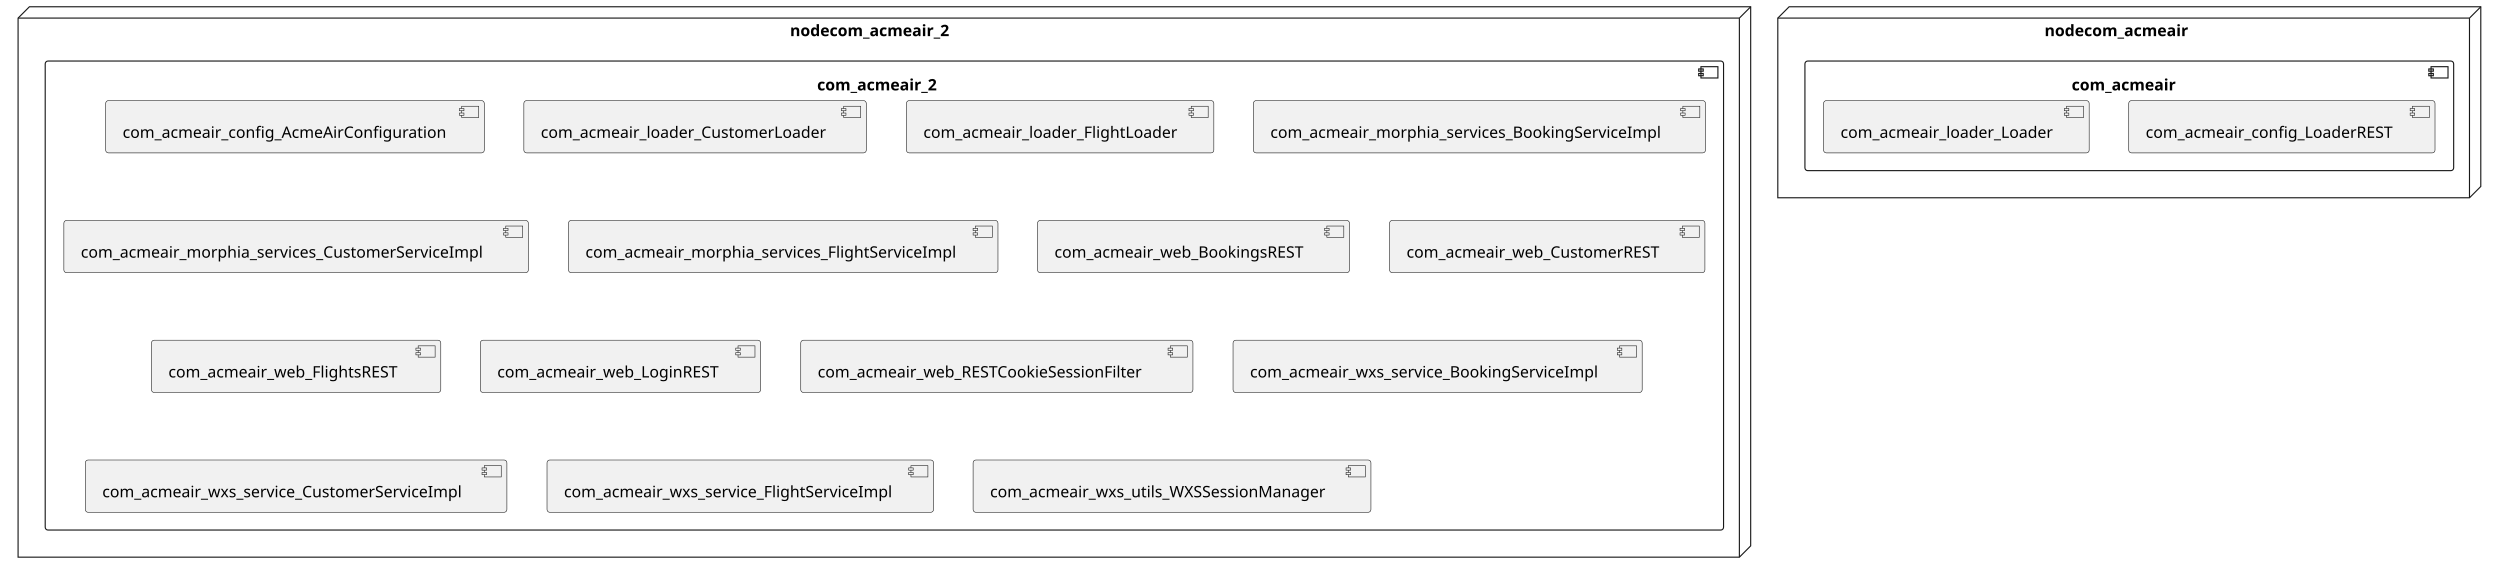
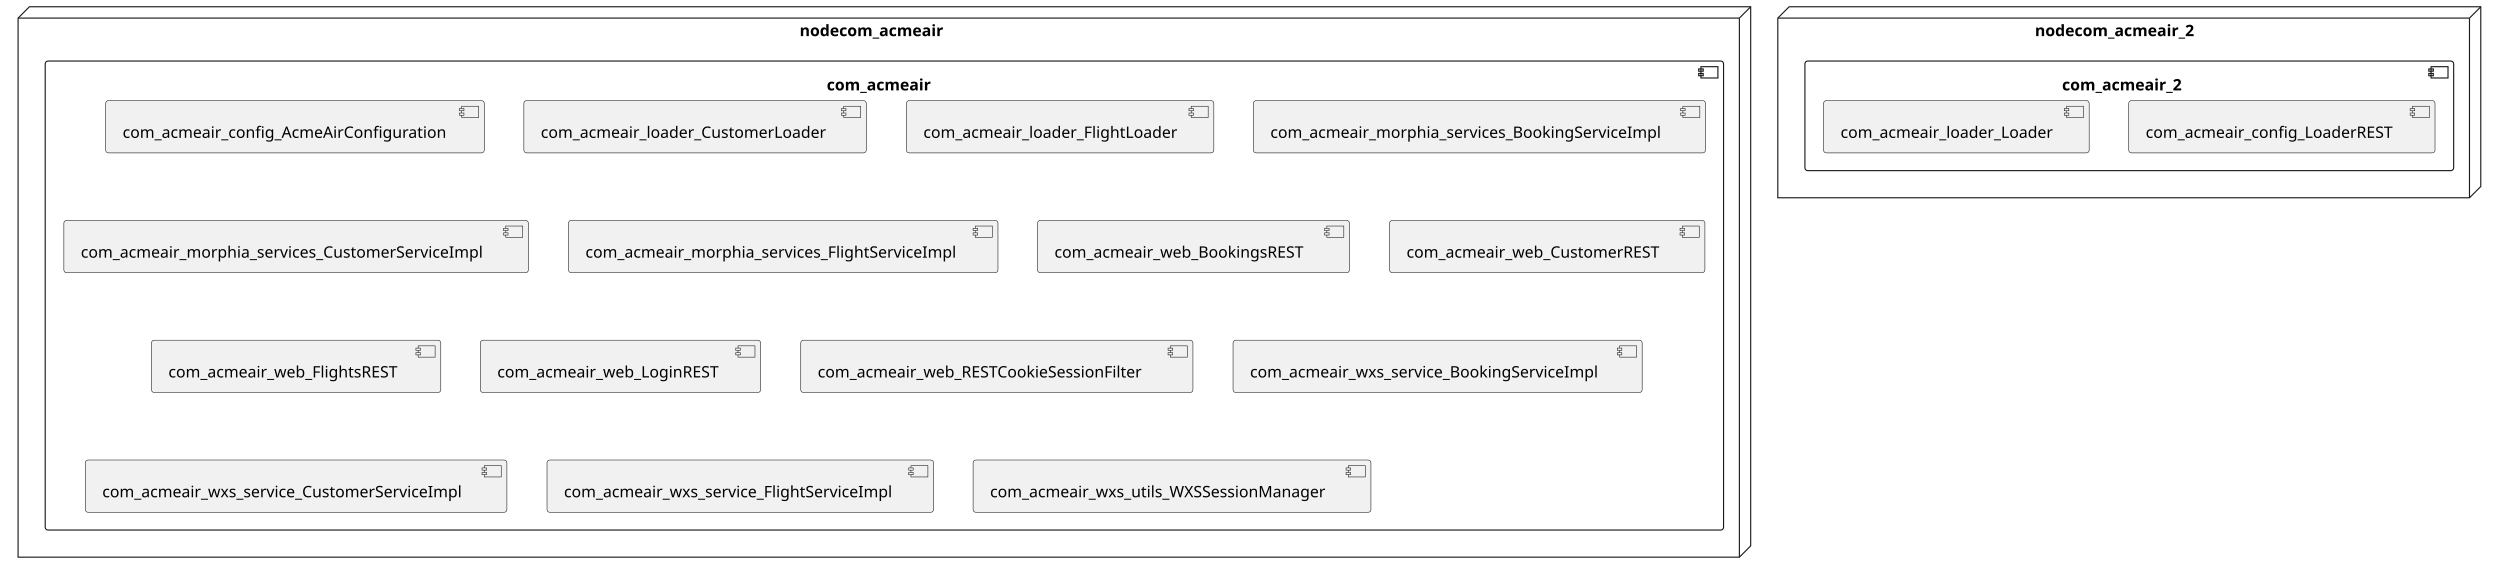
<svg xmlns="http://www.w3.org/2000/svg" xmlns:xlink="http://www.w3.org/1999/xlink" contentStyleType="text/css" height="510px" preserveAspectRatio="none" style="width:2212px;height:510px;background:#FFFFFF;" version="1.1" viewBox="0 0 2212 510" width="2212px" zoomAndPan="magnify">
  <defs />
  <g>
    <g id="cluster_nodecom_acmeair">
+       <polygon fill="none" points="16,16,26,6,1549,6,1549,483,1539,493,16,493,16,16" style="stroke:#181818;stroke-width:1.0;" />
+       <line style="stroke:#181818;stroke-width:1.0;" x1="1539" x2="1549" y1="16" y2="6" />
+       <line style="stroke:#181818;stroke-width:1.0;" x1="16" x2="1539" y1="16" y2="16" />
+       <line style="stroke:#181818;stroke-width:1.0;" x1="1539" x2="1539" y1="16" y2="493" />
+       <text fill="#000000" font-family="sans-serif" font-size="14" font-weight="bold" lengthAdjust="spacing" textLength="142" x="707.5" y="31.995">nodecom_acmeair</text>
+     </g>
+     <g id="cluster_com_acmeair">
+       <rect fill="none" height="415" rx="2.5" ry="2.5" style="stroke:#181818;stroke-width:1.0;" width="1485" x="40" y="54" />
+       <rect fill="none" height="10" style="stroke:#181818;stroke-width:1.0;" width="15" x="1505" y="59" />
+       <rect fill="none" height="2" style="stroke:#181818;stroke-width:1.0;" width="4" x="1503" y="61" />
+       <rect fill="none" height="2" style="stroke:#181818;stroke-width:1.0;" width="4" x="1503" y="65" />
+       <text fill="#000000" font-family="sans-serif" font-size="14" font-weight="bold" lengthAdjust="spacing" textLength="102" x="731.5" y="79.995">com_acmeair</text>
+     </g>
+     <g id="cluster_nodecom_acmeair_2">
      <polygon fill="none" points="1573,16,1583,6,2195,6,2195,165,2185,175,1573,175,1573,16" style="stroke:#181818;stroke-width:1.0;" />
      <line style="stroke:#181818;stroke-width:1.0;" x1="2185" x2="2195" y1="16" y2="6" />
      <line style="stroke:#181818;stroke-width:1.0;" x1="1573" x2="2185" y1="16" y2="16" />
      <line style="stroke:#181818;stroke-width:1.0;" x1="2185" x2="2185" y1="16" y2="175" />
-       <text fill="#000000" font-family="sans-serif" font-size="14" font-weight="bold" lengthAdjust="spacing" textLength="142" x="1809" y="31.995">nodecom_acmeair</text>
+       <text fill="#000000" font-family="sans-serif" font-size="14" font-weight="bold" lengthAdjust="spacing" textLength="159" x="1800.5" y="31.995">nodecom_acmeair_2</text>
    </g>
-     <g id="cluster_com_acmeair">
+     <g id="cluster_com_acmeair_2">
      <rect fill="none" height="97" rx="2.5" ry="2.5" style="stroke:#181818;stroke-width:1.0;" width="574" x="1597" y="54" />
      <rect fill="none" height="10" style="stroke:#181818;stroke-width:1.0;" width="15" x="2151" y="59" />
      <rect fill="none" height="2" style="stroke:#181818;stroke-width:1.0;" width="4" x="2149" y="61" />
      <rect fill="none" height="2" style="stroke:#181818;stroke-width:1.0;" width="4" x="2149" y="65" />
-       <text fill="#000000" font-family="sans-serif" font-size="14" font-weight="bold" lengthAdjust="spacing" textLength="102" x="1833" y="79.995">com_acmeair</text>
+       <text fill="#000000" font-family="sans-serif" font-size="14" font-weight="bold" lengthAdjust="spacing" textLength="119" x="1824.5" y="79.995">com_acmeair_2</text>
    </g>
-     <g id="cluster_nodecom_acmeair_2">
-       <polygon fill="none" points="16,16,26,6,1549,6,1549,483,1539,493,16,493,16,16" style="stroke:#181818;stroke-width:1.0;" />
-       <line style="stroke:#181818;stroke-width:1.0;" x1="1539" x2="1549" y1="16" y2="6" />
-       <line style="stroke:#181818;stroke-width:1.0;" x1="16" x2="1539" y1="16" y2="16" />
-       <line style="stroke:#181818;stroke-width:1.0;" x1="1539" x2="1539" y1="16" y2="493" />
-       <text fill="#000000" font-family="sans-serif" font-size="14" font-weight="bold" lengthAdjust="spacing" textLength="159" x="699" y="31.995">nodecom_acmeair_2</text>
+     <g id="elem_com_acmeair_config_AcmeAirConfiguration">
+       <a href="acmeair-acmeair.system#_MNTlUFUuEe-2e6pDNB1imA" target="_top" title="acmeair-acmeair.system#_MNTlUFUuEe-2e6pDNB1imA" xlink:actuate="onRequest" xlink:href="acmeair-acmeair.system#_MNTlUFUuEe-2e6pDNB1imA" xlink:show="new" xlink:title="acmeair-acmeair.system#_MNTlUFUuEe-2e6pDNB1imA" xlink:type="simple">
+         <rect fill="#F1F1F1" height="46.297" rx="2.5" ry="2.5" style="stroke:#181818;stroke-width:0.5;" width="335" x="93.5" y="89" />
+         <rect fill="#F1F1F1" height="10" style="stroke:#181818;stroke-width:0.5;" width="15" x="408.5" y="94" />
+         <rect fill="#F1F1F1" height="2" style="stroke:#181818;stroke-width:0.5;" width="4" x="406.5" y="96" />
+         <rect fill="#F1F1F1" height="2" style="stroke:#181818;stroke-width:0.5;" width="4" x="406.5" y="100" />
+         <text fill="#000000" font-family="sans-serif" font-size="14" lengthAdjust="spacing" textLength="295" x="108.5" y="121.995">com_acmeair_config_AcmeAirConfiguration</text>
+       </a>
    </g>
-     <g id="cluster_com_acmeair_2">
-       <rect fill="none" height="415" rx="2.5" ry="2.5" style="stroke:#181818;stroke-width:1.0;" width="1485" x="40" y="54" />
-       <rect fill="none" height="10" style="stroke:#181818;stroke-width:1.0;" width="15" x="1505" y="59" />
-       <rect fill="none" height="2" style="stroke:#181818;stroke-width:1.0;" width="4" x="1503" y="61" />
-       <rect fill="none" height="2" style="stroke:#181818;stroke-width:1.0;" width="4" x="1503" y="65" />
-       <text fill="#000000" font-family="sans-serif" font-size="14" font-weight="bold" lengthAdjust="spacing" textLength="119" x="723" y="79.995">com_acmeair_2</text>
+     <g id="elem_com_acmeair_loader_CustomerLoader">
+       <a href="acmeair-acmeair.system#_MNTlUFUuEe-2e6pDNB1imA" target="_top" title="acmeair-acmeair.system#_MNTlUFUuEe-2e6pDNB1imA" xlink:actuate="onRequest" xlink:href="acmeair-acmeair.system#_MNTlUFUuEe-2e6pDNB1imA" xlink:show="new" xlink:title="acmeair-acmeair.system#_MNTlUFUuEe-2e6pDNB1imA" xlink:type="simple">
+         <rect fill="#F1F1F1" height="46.297" rx="2.5" ry="2.5" style="stroke:#181818;stroke-width:0.5;" width="303" x="463.5" y="89" />
+         <rect fill="#F1F1F1" height="10" style="stroke:#181818;stroke-width:0.5;" width="15" x="746.5" y="94" />
+         <rect fill="#F1F1F1" height="2" style="stroke:#181818;stroke-width:0.5;" width="4" x="744.5" y="96" />
+         <rect fill="#F1F1F1" height="2" style="stroke:#181818;stroke-width:0.5;" width="4" x="744.5" y="100" />
+         <text fill="#000000" font-family="sans-serif" font-size="14" lengthAdjust="spacing" textLength="263" x="478.5" y="121.995">com_acmeair_loader_CustomerLoader</text>
+       </a>
+     </g>
+     <g id="elem_com_acmeair_loader_FlightLoader">
+       <a href="acmeair-acmeair.system#_MNTlUFUuEe-2e6pDNB1imA" target="_top" title="acmeair-acmeair.system#_MNTlUFUuEe-2e6pDNB1imA" xlink:actuate="onRequest" xlink:href="acmeair-acmeair.system#_MNTlUFUuEe-2e6pDNB1imA" xlink:show="new" xlink:title="acmeair-acmeair.system#_MNTlUFUuEe-2e6pDNB1imA" xlink:type="simple">
+         <rect fill="#F1F1F1" height="46.297" rx="2.5" ry="2.5" style="stroke:#181818;stroke-width:0.5;" width="272" x="802" y="89" />
+         <rect fill="#F1F1F1" height="10" style="stroke:#181818;stroke-width:0.5;" width="15" x="1054" y="94" />
+         <rect fill="#F1F1F1" height="2" style="stroke:#181818;stroke-width:0.5;" width="4" x="1052" y="96" />
+         <rect fill="#F1F1F1" height="2" style="stroke:#181818;stroke-width:0.5;" width="4" x="1052" y="100" />
+         <text fill="#000000" font-family="sans-serif" font-size="14" lengthAdjust="spacing" textLength="232" x="817" y="121.995">com_acmeair_loader_FlightLoader</text>
+       </a>
+     </g>
+     <g id="elem_com_acmeair_morphia_services_BookingServiceImpl">
+       <a href="acmeair-acmeair.system#_MNTlUFUuEe-2e6pDNB1imA" target="_top" title="acmeair-acmeair.system#_MNTlUFUuEe-2e6pDNB1imA" xlink:actuate="onRequest" xlink:href="acmeair-acmeair.system#_MNTlUFUuEe-2e6pDNB1imA" xlink:show="new" xlink:title="acmeair-acmeair.system#_MNTlUFUuEe-2e6pDNB1imA" xlink:type="simple">
+         <rect fill="#F1F1F1" height="46.297" rx="2.5" ry="2.5" style="stroke:#181818;stroke-width:0.5;" width="400" x="1109" y="89" />
+         <rect fill="#F1F1F1" height="10" style="stroke:#181818;stroke-width:0.5;" width="15" x="1489" y="94" />
+         <rect fill="#F1F1F1" height="2" style="stroke:#181818;stroke-width:0.5;" width="4" x="1487" y="96" />
+         <rect fill="#F1F1F1" height="2" style="stroke:#181818;stroke-width:0.5;" width="4" x="1487" y="100" />
+         <text fill="#000000" font-family="sans-serif" font-size="14" lengthAdjust="spacing" textLength="360" x="1124" y="121.995">com_acmeair_morphia_services_BookingServiceImpl</text>
+       </a>
+     </g>
+     <g id="elem_com_acmeair_morphia_services_CustomerServiceImpl">
+       <a href="acmeair-acmeair.system#_MNTlUFUuEe-2e6pDNB1imA" target="_top" title="acmeair-acmeair.system#_MNTlUFUuEe-2e6pDNB1imA" xlink:actuate="onRequest" xlink:href="acmeair-acmeair.system#_MNTlUFUuEe-2e6pDNB1imA" xlink:show="new" xlink:title="acmeair-acmeair.system#_MNTlUFUuEe-2e6pDNB1imA" xlink:type="simple">
+         <rect fill="#F1F1F1" height="46.297" rx="2.5" ry="2.5" style="stroke:#181818;stroke-width:0.5;" width="411" x="56.5" y="195" />
+         <rect fill="#F1F1F1" height="10" style="stroke:#181818;stroke-width:0.5;" width="15" x="447.5" y="200" />
+         <rect fill="#F1F1F1" height="2" style="stroke:#181818;stroke-width:0.5;" width="4" x="445.5" y="202" />
+         <rect fill="#F1F1F1" height="2" style="stroke:#181818;stroke-width:0.5;" width="4" x="445.5" y="206" />
+         <text fill="#000000" font-family="sans-serif" font-size="14" lengthAdjust="spacing" textLength="371" x="71.5" y="227.995">com_acmeair_morphia_services_CustomerServiceImpl</text>
+       </a>
+     </g>
+     <g id="elem_com_acmeair_morphia_services_FlightServiceImpl">
+       <a href="acmeair-acmeair.system#_MNTlUFUuEe-2e6pDNB1imA" target="_top" title="acmeair-acmeair.system#_MNTlUFUuEe-2e6pDNB1imA" xlink:actuate="onRequest" xlink:href="acmeair-acmeair.system#_MNTlUFUuEe-2e6pDNB1imA" xlink:show="new" xlink:title="acmeair-acmeair.system#_MNTlUFUuEe-2e6pDNB1imA" xlink:type="simple">
+         <rect fill="#F1F1F1" height="46.297" rx="2.5" ry="2.5" style="stroke:#181818;stroke-width:0.5;" width="380" x="503" y="195" />
+         <rect fill="#F1F1F1" height="10" style="stroke:#181818;stroke-width:0.5;" width="15" x="863" y="200" />
+         <rect fill="#F1F1F1" height="2" style="stroke:#181818;stroke-width:0.5;" width="4" x="861" y="202" />
+         <rect fill="#F1F1F1" height="2" style="stroke:#181818;stroke-width:0.5;" width="4" x="861" y="206" />
+         <text fill="#000000" font-family="sans-serif" font-size="14" lengthAdjust="spacing" textLength="340" x="518" y="227.995">com_acmeair_morphia_services_FlightServiceImpl</text>
+       </a>
+     </g>
+     <g id="elem_com_acmeair_web_BookingsREST">
+       <a href="acmeair-acmeair.system#_MNTlUFUuEe-2e6pDNB1imA" target="_top" title="acmeair-acmeair.system#_MNTlUFUuEe-2e6pDNB1imA" xlink:actuate="onRequest" xlink:href="acmeair-acmeair.system#_MNTlUFUuEe-2e6pDNB1imA" xlink:show="new" xlink:title="acmeair-acmeair.system#_MNTlUFUuEe-2e6pDNB1imA" xlink:type="simple">
+         <rect fill="#F1F1F1" height="46.297" rx="2.5" ry="2.5" style="stroke:#181818;stroke-width:0.5;" width="276" x="918" y="195" />
+         <rect fill="#F1F1F1" height="10" style="stroke:#181818;stroke-width:0.5;" width="15" x="1174" y="200" />
+         <rect fill="#F1F1F1" height="2" style="stroke:#181818;stroke-width:0.5;" width="4" x="1172" y="202" />
+         <rect fill="#F1F1F1" height="2" style="stroke:#181818;stroke-width:0.5;" width="4" x="1172" y="206" />
+         <text fill="#000000" font-family="sans-serif" font-size="14" lengthAdjust="spacing" textLength="236" x="933" y="227.995">com_acmeair_web_BookingsREST</text>
+       </a>
+     </g>
+     <g id="elem_com_acmeair_web_CustomerREST">
+       <a href="acmeair-acmeair.system#_MNTlUFUuEe-2e6pDNB1imA" target="_top" title="acmeair-acmeair.system#_MNTlUFUuEe-2e6pDNB1imA" xlink:actuate="onRequest" xlink:href="acmeair-acmeair.system#_MNTlUFUuEe-2e6pDNB1imA" xlink:show="new" xlink:title="acmeair-acmeair.system#_MNTlUFUuEe-2e6pDNB1imA" xlink:type="simple">
+         <rect fill="#F1F1F1" height="46.297" rx="2.5" ry="2.5" style="stroke:#181818;stroke-width:0.5;" width="279" x="1229.5" y="195" />
+         <rect fill="#F1F1F1" height="10" style="stroke:#181818;stroke-width:0.5;" width="15" x="1488.5" y="200" />
+         <rect fill="#F1F1F1" height="2" style="stroke:#181818;stroke-width:0.5;" width="4" x="1486.5" y="202" />
+         <rect fill="#F1F1F1" height="2" style="stroke:#181818;stroke-width:0.5;" width="4" x="1486.5" y="206" />
+         <text fill="#000000" font-family="sans-serif" font-size="14" lengthAdjust="spacing" textLength="239" x="1244.5" y="227.995">com_acmeair_web_CustomerREST</text>
+       </a>
+     </g>
+     <g id="elem_com_acmeair_web_FlightsREST">
+       <a href="acmeair-acmeair.system#_MNTlUFUuEe-2e6pDNB1imA" target="_top" title="acmeair-acmeair.system#_MNTlUFUuEe-2e6pDNB1imA" xlink:actuate="onRequest" xlink:href="acmeair-acmeair.system#_MNTlUFUuEe-2e6pDNB1imA" xlink:show="new" xlink:title="acmeair-acmeair.system#_MNTlUFUuEe-2e6pDNB1imA" xlink:type="simple">
+         <rect fill="#F1F1F1" height="46.297" rx="2.5" ry="2.5" style="stroke:#181818;stroke-width:0.5;" width="256" x="134" y="301" />
+         <rect fill="#F1F1F1" height="10" style="stroke:#181818;stroke-width:0.5;" width="15" x="370" y="306" />
+         <rect fill="#F1F1F1" height="2" style="stroke:#181818;stroke-width:0.5;" width="4" x="368" y="308" />
+         <rect fill="#F1F1F1" height="2" style="stroke:#181818;stroke-width:0.5;" width="4" x="368" y="312" />
+         <text fill="#000000" font-family="sans-serif" font-size="14" lengthAdjust="spacing" textLength="216" x="149" y="333.995">com_acmeair_web_FlightsREST</text>
+       </a>
+     </g>
+     <g id="elem_com_acmeair_web_LoginREST">
+       <a href="acmeair-acmeair.system#_MNTlUFUuEe-2e6pDNB1imA" target="_top" title="acmeair-acmeair.system#_MNTlUFUuEe-2e6pDNB1imA" xlink:actuate="onRequest" xlink:href="acmeair-acmeair.system#_MNTlUFUuEe-2e6pDNB1imA" xlink:show="new" xlink:title="acmeair-acmeair.system#_MNTlUFUuEe-2e6pDNB1imA" xlink:type="simple">
+         <rect fill="#F1F1F1" height="46.297" rx="2.5" ry="2.5" style="stroke:#181818;stroke-width:0.5;" width="248" x="425" y="301" />
+         <rect fill="#F1F1F1" height="10" style="stroke:#181818;stroke-width:0.5;" width="15" x="653" y="306" />
+         <rect fill="#F1F1F1" height="2" style="stroke:#181818;stroke-width:0.5;" width="4" x="651" y="308" />
+         <rect fill="#F1F1F1" height="2" style="stroke:#181818;stroke-width:0.5;" width="4" x="651" y="312" />
+         <text fill="#000000" font-family="sans-serif" font-size="14" lengthAdjust="spacing" textLength="208" x="440" y="333.995">com_acmeair_web_LoginREST</text>
+       </a>
+     </g>
+     <g id="elem_com_acmeair_web_RESTCookieSessionFilter">
+       <a href="acmeair-acmeair.system#_MNTlUFUuEe-2e6pDNB1imA" target="_top" title="acmeair-acmeair.system#_MNTlUFUuEe-2e6pDNB1imA" xlink:actuate="onRequest" xlink:href="acmeair-acmeair.system#_MNTlUFUuEe-2e6pDNB1imA" xlink:show="new" xlink:title="acmeair-acmeair.system#_MNTlUFUuEe-2e6pDNB1imA" xlink:type="simple">
+         <rect fill="#F1F1F1" height="46.297" rx="2.5" ry="2.5" style="stroke:#181818;stroke-width:0.5;" width="347" x="708.5" y="301" />
+         <rect fill="#F1F1F1" height="10" style="stroke:#181818;stroke-width:0.5;" width="15" x="1035.5" y="306" />
+         <rect fill="#F1F1F1" height="2" style="stroke:#181818;stroke-width:0.5;" width="4" x="1033.5" y="308" />
+         <rect fill="#F1F1F1" height="2" style="stroke:#181818;stroke-width:0.5;" width="4" x="1033.5" y="312" />
+         <text fill="#000000" font-family="sans-serif" font-size="14" lengthAdjust="spacing" textLength="307" x="723.5" y="333.995">com_acmeair_web_RESTCookieSessionFilter</text>
+       </a>
+     </g>
+     <g id="elem_com_acmeair_wxs_service_BookingServiceImpl">
+       <a href="acmeair-acmeair.system#_MNTlUFUuEe-2e6pDNB1imA" target="_top" title="acmeair-acmeair.system#_MNTlUFUuEe-2e6pDNB1imA" xlink:actuate="onRequest" xlink:href="acmeair-acmeair.system#_MNTlUFUuEe-2e6pDNB1imA" xlink:show="new" xlink:title="acmeair-acmeair.system#_MNTlUFUuEe-2e6pDNB1imA" xlink:type="simple">
+         <rect fill="#F1F1F1" height="46.297" rx="2.5" ry="2.5" style="stroke:#181818;stroke-width:0.5;" width="362" x="1091" y="301" />
+         <rect fill="#F1F1F1" height="10" style="stroke:#181818;stroke-width:0.5;" width="15" x="1433" y="306" />
+         <rect fill="#F1F1F1" height="2" style="stroke:#181818;stroke-width:0.5;" width="4" x="1431" y="308" />
+         <rect fill="#F1F1F1" height="2" style="stroke:#181818;stroke-width:0.5;" width="4" x="1431" y="312" />
+         <text fill="#000000" font-family="sans-serif" font-size="14" lengthAdjust="spacing" textLength="322" x="1106" y="333.995">com_acmeair_wxs_service_BookingServiceImpl</text>
+       </a>
+     </g>
+     <g id="elem_com_acmeair_wxs_service_CustomerServiceImpl">
+       <a href="acmeair-acmeair.system#_MNTlUFUuEe-2e6pDNB1imA" target="_top" title="acmeair-acmeair.system#_MNTlUFUuEe-2e6pDNB1imA" xlink:actuate="onRequest" xlink:href="acmeair-acmeair.system#_MNTlUFUuEe-2e6pDNB1imA" xlink:show="new" xlink:title="acmeair-acmeair.system#_MNTlUFUuEe-2e6pDNB1imA" xlink:type="simple">
+         <rect fill="#F1F1F1" height="46.297" rx="2.5" ry="2.5" style="stroke:#181818;stroke-width:0.5;" width="373" x="75.5" y="407" />
+         <rect fill="#F1F1F1" height="10" style="stroke:#181818;stroke-width:0.5;" width="15" x="428.5" y="412" />
+         <rect fill="#F1F1F1" height="2" style="stroke:#181818;stroke-width:0.5;" width="4" x="426.5" y="414" />
+         <rect fill="#F1F1F1" height="2" style="stroke:#181818;stroke-width:0.5;" width="4" x="426.5" y="418" />
+         <text fill="#000000" font-family="sans-serif" font-size="14" lengthAdjust="spacing" textLength="333" x="90.5" y="439.995">com_acmeair_wxs_service_CustomerServiceImpl</text>
+       </a>
+     </g>
+     <g id="elem_com_acmeair_wxs_service_FlightServiceImpl">
+       <a href="acmeair-acmeair.system#_MNTlUFUuEe-2e6pDNB1imA" target="_top" title="acmeair-acmeair.system#_MNTlUFUuEe-2e6pDNB1imA" xlink:actuate="onRequest" xlink:href="acmeair-acmeair.system#_MNTlUFUuEe-2e6pDNB1imA" xlink:show="new" xlink:title="acmeair-acmeair.system#_MNTlUFUuEe-2e6pDNB1imA" xlink:type="simple">
+         <rect fill="#F1F1F1" height="46.297" rx="2.5" ry="2.5" style="stroke:#181818;stroke-width:0.5;" width="342" x="484" y="407" />
+         <rect fill="#F1F1F1" height="10" style="stroke:#181818;stroke-width:0.5;" width="15" x="806" y="412" />
+         <rect fill="#F1F1F1" height="2" style="stroke:#181818;stroke-width:0.5;" width="4" x="804" y="414" />
+         <rect fill="#F1F1F1" height="2" style="stroke:#181818;stroke-width:0.5;" width="4" x="804" y="418" />
+         <text fill="#000000" font-family="sans-serif" font-size="14" lengthAdjust="spacing" textLength="302" x="499" y="439.995">com_acmeair_wxs_service_FlightServiceImpl</text>
+       </a>
+     </g>
+     <g id="elem_com_acmeair_wxs_utils_WXSSessionManager">
+       <a href="acmeair-acmeair.system#_MNTlUFUuEe-2e6pDNB1imA" target="_top" title="acmeair-acmeair.system#_MNTlUFUuEe-2e6pDNB1imA" xlink:actuate="onRequest" xlink:href="acmeair-acmeair.system#_MNTlUFUuEe-2e6pDNB1imA" xlink:show="new" xlink:title="acmeair-acmeair.system#_MNTlUFUuEe-2e6pDNB1imA" xlink:type="simple">
+         <rect fill="#F1F1F1" height="46.297" rx="2.5" ry="2.5" style="stroke:#181818;stroke-width:0.5;" width="352" x="861" y="407" />
+         <rect fill="#F1F1F1" height="10" style="stroke:#181818;stroke-width:0.5;" width="15" x="1193" y="412" />
+         <rect fill="#F1F1F1" height="2" style="stroke:#181818;stroke-width:0.5;" width="4" x="1191" y="414" />
+         <rect fill="#F1F1F1" height="2" style="stroke:#181818;stroke-width:0.5;" width="4" x="1191" y="418" />
+         <text fill="#000000" font-family="sans-serif" font-size="14" lengthAdjust="spacing" textLength="312" x="876" y="439.995">com_acmeair_wxs_utils_WXSSessionManager</text>
+       </a>
    </g>
    <g id="elem_com_acmeair_config_LoaderREST">
-       <a href="acmeair-acmeair.system#_KTjeYFR-Ee-BjKR65xQyVA" target="_top" title="acmeair-acmeair.system#_KTjeYFR-Ee-BjKR65xQyVA" xlink:actuate="onRequest" xlink:href="acmeair-acmeair.system#_KTjeYFR-Ee-BjKR65xQyVA" xlink:show="new" xlink:title="acmeair-acmeair.system#_KTjeYFR-Ee-BjKR65xQyVA" xlink:type="simple">
+       <a href="acmeair-acmeair.system#_MNTlUFUuEe-2e6pDNB1imA" target="_top" title="acmeair-acmeair.system#_MNTlUFUuEe-2e6pDNB1imA" xlink:actuate="onRequest" xlink:href="acmeair-acmeair.system#_MNTlUFUuEe-2e6pDNB1imA" xlink:show="new" xlink:title="acmeair-acmeair.system#_MNTlUFUuEe-2e6pDNB1imA" xlink:type="simple">
        <rect fill="#F1F1F1" height="46.297" rx="2.5" ry="2.5" style="stroke:#181818;stroke-width:0.5;" width="271" x="1883.5" y="89" />
        <rect fill="#F1F1F1" height="10" style="stroke:#181818;stroke-width:0.5;" width="15" x="2134.5" y="94" />
        <rect fill="#F1F1F1" height="2" style="stroke:#181818;stroke-width:0.5;" width="4" x="2132.5" y="96" />
        <rect fill="#F1F1F1" height="2" style="stroke:#181818;stroke-width:0.5;" width="4" x="2132.5" y="100" />
        <text fill="#000000" font-family="sans-serif" font-size="14" lengthAdjust="spacing" textLength="231" x="1898.5" y="121.995">com_acmeair_config_LoaderREST</text>
      </a>
    </g>
    <g id="elem_com_acmeair_loader_Loader">
-       <a href="acmeair-acmeair.system#_KTjeYFR-Ee-BjKR65xQyVA" target="_top" title="acmeair-acmeair.system#_KTjeYFR-Ee-BjKR65xQyVA" xlink:actuate="onRequest" xlink:href="acmeair-acmeair.system#_KTjeYFR-Ee-BjKR65xQyVA" xlink:show="new" xlink:title="acmeair-acmeair.system#_KTjeYFR-Ee-BjKR65xQyVA" xlink:type="simple">
+       <a href="acmeair-acmeair.system#_MNTlUFUuEe-2e6pDNB1imA" target="_top" title="acmeair-acmeair.system#_MNTlUFUuEe-2e6pDNB1imA" xlink:actuate="onRequest" xlink:href="acmeair-acmeair.system#_MNTlUFUuEe-2e6pDNB1imA" xlink:show="new" xlink:title="acmeair-acmeair.system#_MNTlUFUuEe-2e6pDNB1imA" xlink:type="simple">
        <rect fill="#F1F1F1" height="46.297" rx="2.5" ry="2.5" style="stroke:#181818;stroke-width:0.5;" width="235" x="1613.5" y="89" />
        <rect fill="#F1F1F1" height="10" style="stroke:#181818;stroke-width:0.5;" width="15" x="1828.5" y="94" />
        <rect fill="#F1F1F1" height="2" style="stroke:#181818;stroke-width:0.5;" width="4" x="1826.5" y="96" />
        <rect fill="#F1F1F1" height="2" style="stroke:#181818;stroke-width:0.5;" width="4" x="1826.5" y="100" />
        <text fill="#000000" font-family="sans-serif" font-size="14" lengthAdjust="spacing" textLength="195" x="1628.5" y="121.995">com_acmeair_loader_Loader</text>
      </a>
    </g>
-     <g id="elem_com_acmeair_config_AcmeAirConfiguration">
-       <a href="acmeair-acmeair.system#_KTjeYFR-Ee-BjKR65xQyVA" target="_top" title="acmeair-acmeair.system#_KTjeYFR-Ee-BjKR65xQyVA" xlink:actuate="onRequest" xlink:href="acmeair-acmeair.system#_KTjeYFR-Ee-BjKR65xQyVA" xlink:show="new" xlink:title="acmeair-acmeair.system#_KTjeYFR-Ee-BjKR65xQyVA" xlink:type="simple">
-         <rect fill="#F1F1F1" height="46.297" rx="2.5" ry="2.5" style="stroke:#181818;stroke-width:0.5;" width="335" x="93.5" y="89" />
-         <rect fill="#F1F1F1" height="10" style="stroke:#181818;stroke-width:0.5;" width="15" x="408.5" y="94" />
-         <rect fill="#F1F1F1" height="2" style="stroke:#181818;stroke-width:0.5;" width="4" x="406.5" y="96" />
-         <rect fill="#F1F1F1" height="2" style="stroke:#181818;stroke-width:0.5;" width="4" x="406.5" y="100" />
-         <text fill="#000000" font-family="sans-serif" font-size="14" lengthAdjust="spacing" textLength="295" x="108.5" y="121.995">com_acmeair_config_AcmeAirConfiguration</text>
-       </a>
-     </g>
-     <g id="elem_com_acmeair_loader_CustomerLoader">
-       <a href="acmeair-acmeair.system#_KTjeYFR-Ee-BjKR65xQyVA" target="_top" title="acmeair-acmeair.system#_KTjeYFR-Ee-BjKR65xQyVA" xlink:actuate="onRequest" xlink:href="acmeair-acmeair.system#_KTjeYFR-Ee-BjKR65xQyVA" xlink:show="new" xlink:title="acmeair-acmeair.system#_KTjeYFR-Ee-BjKR65xQyVA" xlink:type="simple">
-         <rect fill="#F1F1F1" height="46.297" rx="2.5" ry="2.5" style="stroke:#181818;stroke-width:0.5;" width="303" x="463.5" y="89" />
-         <rect fill="#F1F1F1" height="10" style="stroke:#181818;stroke-width:0.5;" width="15" x="746.5" y="94" />
-         <rect fill="#F1F1F1" height="2" style="stroke:#181818;stroke-width:0.5;" width="4" x="744.5" y="96" />
-         <rect fill="#F1F1F1" height="2" style="stroke:#181818;stroke-width:0.5;" width="4" x="744.5" y="100" />
-         <text fill="#000000" font-family="sans-serif" font-size="14" lengthAdjust="spacing" textLength="263" x="478.5" y="121.995">com_acmeair_loader_CustomerLoader</text>
-       </a>
-     </g>
-     <g id="elem_com_acmeair_loader_FlightLoader">
-       <a href="acmeair-acmeair.system#_KTjeYFR-Ee-BjKR65xQyVA" target="_top" title="acmeair-acmeair.system#_KTjeYFR-Ee-BjKR65xQyVA" xlink:actuate="onRequest" xlink:href="acmeair-acmeair.system#_KTjeYFR-Ee-BjKR65xQyVA" xlink:show="new" xlink:title="acmeair-acmeair.system#_KTjeYFR-Ee-BjKR65xQyVA" xlink:type="simple">
-         <rect fill="#F1F1F1" height="46.297" rx="2.5" ry="2.5" style="stroke:#181818;stroke-width:0.5;" width="272" x="802" y="89" />
-         <rect fill="#F1F1F1" height="10" style="stroke:#181818;stroke-width:0.5;" width="15" x="1054" y="94" />
-         <rect fill="#F1F1F1" height="2" style="stroke:#181818;stroke-width:0.5;" width="4" x="1052" y="96" />
-         <rect fill="#F1F1F1" height="2" style="stroke:#181818;stroke-width:0.5;" width="4" x="1052" y="100" />
-         <text fill="#000000" font-family="sans-serif" font-size="14" lengthAdjust="spacing" textLength="232" x="817" y="121.995">com_acmeair_loader_FlightLoader</text>
-       </a>
-     </g>
-     <g id="elem_com_acmeair_morphia_services_BookingServiceImpl">
-       <a href="acmeair-acmeair.system#_KTjeYFR-Ee-BjKR65xQyVA" target="_top" title="acmeair-acmeair.system#_KTjeYFR-Ee-BjKR65xQyVA" xlink:actuate="onRequest" xlink:href="acmeair-acmeair.system#_KTjeYFR-Ee-BjKR65xQyVA" xlink:show="new" xlink:title="acmeair-acmeair.system#_KTjeYFR-Ee-BjKR65xQyVA" xlink:type="simple">
-         <rect fill="#F1F1F1" height="46.297" rx="2.5" ry="2.5" style="stroke:#181818;stroke-width:0.5;" width="400" x="1109" y="89" />
-         <rect fill="#F1F1F1" height="10" style="stroke:#181818;stroke-width:0.5;" width="15" x="1489" y="94" />
-         <rect fill="#F1F1F1" height="2" style="stroke:#181818;stroke-width:0.5;" width="4" x="1487" y="96" />
-         <rect fill="#F1F1F1" height="2" style="stroke:#181818;stroke-width:0.5;" width="4" x="1487" y="100" />
-         <text fill="#000000" font-family="sans-serif" font-size="14" lengthAdjust="spacing" textLength="360" x="1124" y="121.995">com_acmeair_morphia_services_BookingServiceImpl</text>
-       </a>
-     </g>
-     <g id="elem_com_acmeair_morphia_services_CustomerServiceImpl">
-       <a href="acmeair-acmeair.system#_KTjeYFR-Ee-BjKR65xQyVA" target="_top" title="acmeair-acmeair.system#_KTjeYFR-Ee-BjKR65xQyVA" xlink:actuate="onRequest" xlink:href="acmeair-acmeair.system#_KTjeYFR-Ee-BjKR65xQyVA" xlink:show="new" xlink:title="acmeair-acmeair.system#_KTjeYFR-Ee-BjKR65xQyVA" xlink:type="simple">
-         <rect fill="#F1F1F1" height="46.297" rx="2.5" ry="2.5" style="stroke:#181818;stroke-width:0.5;" width="411" x="56.5" y="195" />
-         <rect fill="#F1F1F1" height="10" style="stroke:#181818;stroke-width:0.5;" width="15" x="447.5" y="200" />
-         <rect fill="#F1F1F1" height="2" style="stroke:#181818;stroke-width:0.5;" width="4" x="445.5" y="202" />
-         <rect fill="#F1F1F1" height="2" style="stroke:#181818;stroke-width:0.5;" width="4" x="445.5" y="206" />
-         <text fill="#000000" font-family="sans-serif" font-size="14" lengthAdjust="spacing" textLength="371" x="71.5" y="227.995">com_acmeair_morphia_services_CustomerServiceImpl</text>
-       </a>
-     </g>
-     <g id="elem_com_acmeair_morphia_services_FlightServiceImpl">
-       <a href="acmeair-acmeair.system#_KTjeYFR-Ee-BjKR65xQyVA" target="_top" title="acmeair-acmeair.system#_KTjeYFR-Ee-BjKR65xQyVA" xlink:actuate="onRequest" xlink:href="acmeair-acmeair.system#_KTjeYFR-Ee-BjKR65xQyVA" xlink:show="new" xlink:title="acmeair-acmeair.system#_KTjeYFR-Ee-BjKR65xQyVA" xlink:type="simple">
-         <rect fill="#F1F1F1" height="46.297" rx="2.5" ry="2.5" style="stroke:#181818;stroke-width:0.5;" width="380" x="503" y="195" />
-         <rect fill="#F1F1F1" height="10" style="stroke:#181818;stroke-width:0.5;" width="15" x="863" y="200" />
-         <rect fill="#F1F1F1" height="2" style="stroke:#181818;stroke-width:0.5;" width="4" x="861" y="202" />
-         <rect fill="#F1F1F1" height="2" style="stroke:#181818;stroke-width:0.5;" width="4" x="861" y="206" />
-         <text fill="#000000" font-family="sans-serif" font-size="14" lengthAdjust="spacing" textLength="340" x="518" y="227.995">com_acmeair_morphia_services_FlightServiceImpl</text>
-       </a>
-     </g>
-     <g id="elem_com_acmeair_web_BookingsREST">
-       <a href="acmeair-acmeair.system#_KTjeYFR-Ee-BjKR65xQyVA" target="_top" title="acmeair-acmeair.system#_KTjeYFR-Ee-BjKR65xQyVA" xlink:actuate="onRequest" xlink:href="acmeair-acmeair.system#_KTjeYFR-Ee-BjKR65xQyVA" xlink:show="new" xlink:title="acmeair-acmeair.system#_KTjeYFR-Ee-BjKR65xQyVA" xlink:type="simple">
-         <rect fill="#F1F1F1" height="46.297" rx="2.5" ry="2.5" style="stroke:#181818;stroke-width:0.5;" width="276" x="918" y="195" />
-         <rect fill="#F1F1F1" height="10" style="stroke:#181818;stroke-width:0.5;" width="15" x="1174" y="200" />
-         <rect fill="#F1F1F1" height="2" style="stroke:#181818;stroke-width:0.5;" width="4" x="1172" y="202" />
-         <rect fill="#F1F1F1" height="2" style="stroke:#181818;stroke-width:0.5;" width="4" x="1172" y="206" />
-         <text fill="#000000" font-family="sans-serif" font-size="14" lengthAdjust="spacing" textLength="236" x="933" y="227.995">com_acmeair_web_BookingsREST</text>
-       </a>
-     </g>
-     <g id="elem_com_acmeair_web_CustomerREST">
-       <a href="acmeair-acmeair.system#_KTjeYFR-Ee-BjKR65xQyVA" target="_top" title="acmeair-acmeair.system#_KTjeYFR-Ee-BjKR65xQyVA" xlink:actuate="onRequest" xlink:href="acmeair-acmeair.system#_KTjeYFR-Ee-BjKR65xQyVA" xlink:show="new" xlink:title="acmeair-acmeair.system#_KTjeYFR-Ee-BjKR65xQyVA" xlink:type="simple">
-         <rect fill="#F1F1F1" height="46.297" rx="2.5" ry="2.5" style="stroke:#181818;stroke-width:0.5;" width="279" x="1229.5" y="195" />
-         <rect fill="#F1F1F1" height="10" style="stroke:#181818;stroke-width:0.5;" width="15" x="1488.5" y="200" />
-         <rect fill="#F1F1F1" height="2" style="stroke:#181818;stroke-width:0.5;" width="4" x="1486.5" y="202" />
-         <rect fill="#F1F1F1" height="2" style="stroke:#181818;stroke-width:0.5;" width="4" x="1486.5" y="206" />
-         <text fill="#000000" font-family="sans-serif" font-size="14" lengthAdjust="spacing" textLength="239" x="1244.5" y="227.995">com_acmeair_web_CustomerREST</text>
-       </a>
-     </g>
-     <g id="elem_com_acmeair_web_FlightsREST">
-       <a href="acmeair-acmeair.system#_KTjeYFR-Ee-BjKR65xQyVA" target="_top" title="acmeair-acmeair.system#_KTjeYFR-Ee-BjKR65xQyVA" xlink:actuate="onRequest" xlink:href="acmeair-acmeair.system#_KTjeYFR-Ee-BjKR65xQyVA" xlink:show="new" xlink:title="acmeair-acmeair.system#_KTjeYFR-Ee-BjKR65xQyVA" xlink:type="simple">
-         <rect fill="#F1F1F1" height="46.297" rx="2.5" ry="2.5" style="stroke:#181818;stroke-width:0.5;" width="256" x="134" y="301" />
-         <rect fill="#F1F1F1" height="10" style="stroke:#181818;stroke-width:0.5;" width="15" x="370" y="306" />
-         <rect fill="#F1F1F1" height="2" style="stroke:#181818;stroke-width:0.5;" width="4" x="368" y="308" />
-         <rect fill="#F1F1F1" height="2" style="stroke:#181818;stroke-width:0.5;" width="4" x="368" y="312" />
-         <text fill="#000000" font-family="sans-serif" font-size="14" lengthAdjust="spacing" textLength="216" x="149" y="333.995">com_acmeair_web_FlightsREST</text>
-       </a>
-     </g>
-     <g id="elem_com_acmeair_web_LoginREST">
-       <a href="acmeair-acmeair.system#_KTjeYFR-Ee-BjKR65xQyVA" target="_top" title="acmeair-acmeair.system#_KTjeYFR-Ee-BjKR65xQyVA" xlink:actuate="onRequest" xlink:href="acmeair-acmeair.system#_KTjeYFR-Ee-BjKR65xQyVA" xlink:show="new" xlink:title="acmeair-acmeair.system#_KTjeYFR-Ee-BjKR65xQyVA" xlink:type="simple">
-         <rect fill="#F1F1F1" height="46.297" rx="2.5" ry="2.5" style="stroke:#181818;stroke-width:0.5;" width="248" x="425" y="301" />
-         <rect fill="#F1F1F1" height="10" style="stroke:#181818;stroke-width:0.5;" width="15" x="653" y="306" />
-         <rect fill="#F1F1F1" height="2" style="stroke:#181818;stroke-width:0.5;" width="4" x="651" y="308" />
-         <rect fill="#F1F1F1" height="2" style="stroke:#181818;stroke-width:0.5;" width="4" x="651" y="312" />
-         <text fill="#000000" font-family="sans-serif" font-size="14" lengthAdjust="spacing" textLength="208" x="440" y="333.995">com_acmeair_web_LoginREST</text>
-       </a>
-     </g>
-     <g id="elem_com_acmeair_web_RESTCookieSessionFilter">
-       <a href="acmeair-acmeair.system#_KTjeYFR-Ee-BjKR65xQyVA" target="_top" title="acmeair-acmeair.system#_KTjeYFR-Ee-BjKR65xQyVA" xlink:actuate="onRequest" xlink:href="acmeair-acmeair.system#_KTjeYFR-Ee-BjKR65xQyVA" xlink:show="new" xlink:title="acmeair-acmeair.system#_KTjeYFR-Ee-BjKR65xQyVA" xlink:type="simple">
-         <rect fill="#F1F1F1" height="46.297" rx="2.5" ry="2.5" style="stroke:#181818;stroke-width:0.5;" width="347" x="708.5" y="301" />
-         <rect fill="#F1F1F1" height="10" style="stroke:#181818;stroke-width:0.5;" width="15" x="1035.5" y="306" />
-         <rect fill="#F1F1F1" height="2" style="stroke:#181818;stroke-width:0.5;" width="4" x="1033.5" y="308" />
-         <rect fill="#F1F1F1" height="2" style="stroke:#181818;stroke-width:0.5;" width="4" x="1033.5" y="312" />
-         <text fill="#000000" font-family="sans-serif" font-size="14" lengthAdjust="spacing" textLength="307" x="723.5" y="333.995">com_acmeair_web_RESTCookieSessionFilter</text>
-       </a>
-     </g>
-     <g id="elem_com_acmeair_wxs_service_BookingServiceImpl">
-       <a href="acmeair-acmeair.system#_KTjeYFR-Ee-BjKR65xQyVA" target="_top" title="acmeair-acmeair.system#_KTjeYFR-Ee-BjKR65xQyVA" xlink:actuate="onRequest" xlink:href="acmeair-acmeair.system#_KTjeYFR-Ee-BjKR65xQyVA" xlink:show="new" xlink:title="acmeair-acmeair.system#_KTjeYFR-Ee-BjKR65xQyVA" xlink:type="simple">
-         <rect fill="#F1F1F1" height="46.297" rx="2.5" ry="2.5" style="stroke:#181818;stroke-width:0.5;" width="362" x="1091" y="301" />
-         <rect fill="#F1F1F1" height="10" style="stroke:#181818;stroke-width:0.5;" width="15" x="1433" y="306" />
-         <rect fill="#F1F1F1" height="2" style="stroke:#181818;stroke-width:0.5;" width="4" x="1431" y="308" />
-         <rect fill="#F1F1F1" height="2" style="stroke:#181818;stroke-width:0.5;" width="4" x="1431" y="312" />
-         <text fill="#000000" font-family="sans-serif" font-size="14" lengthAdjust="spacing" textLength="322" x="1106" y="333.995">com_acmeair_wxs_service_BookingServiceImpl</text>
-       </a>
-     </g>
-     <g id="elem_com_acmeair_wxs_service_CustomerServiceImpl">
-       <a href="acmeair-acmeair.system#_KTjeYFR-Ee-BjKR65xQyVA" target="_top" title="acmeair-acmeair.system#_KTjeYFR-Ee-BjKR65xQyVA" xlink:actuate="onRequest" xlink:href="acmeair-acmeair.system#_KTjeYFR-Ee-BjKR65xQyVA" xlink:show="new" xlink:title="acmeair-acmeair.system#_KTjeYFR-Ee-BjKR65xQyVA" xlink:type="simple">
-         <rect fill="#F1F1F1" height="46.297" rx="2.5" ry="2.5" style="stroke:#181818;stroke-width:0.5;" width="373" x="75.5" y="407" />
-         <rect fill="#F1F1F1" height="10" style="stroke:#181818;stroke-width:0.5;" width="15" x="428.5" y="412" />
-         <rect fill="#F1F1F1" height="2" style="stroke:#181818;stroke-width:0.5;" width="4" x="426.5" y="414" />
-         <rect fill="#F1F1F1" height="2" style="stroke:#181818;stroke-width:0.5;" width="4" x="426.5" y="418" />
-         <text fill="#000000" font-family="sans-serif" font-size="14" lengthAdjust="spacing" textLength="333" x="90.5" y="439.995">com_acmeair_wxs_service_CustomerServiceImpl</text>
-       </a>
-     </g>
-     <g id="elem_com_acmeair_wxs_service_FlightServiceImpl">
-       <a href="acmeair-acmeair.system#_KTjeYFR-Ee-BjKR65xQyVA" target="_top" title="acmeair-acmeair.system#_KTjeYFR-Ee-BjKR65xQyVA" xlink:actuate="onRequest" xlink:href="acmeair-acmeair.system#_KTjeYFR-Ee-BjKR65xQyVA" xlink:show="new" xlink:title="acmeair-acmeair.system#_KTjeYFR-Ee-BjKR65xQyVA" xlink:type="simple">
-         <rect fill="#F1F1F1" height="46.297" rx="2.5" ry="2.5" style="stroke:#181818;stroke-width:0.5;" width="342" x="484" y="407" />
-         <rect fill="#F1F1F1" height="10" style="stroke:#181818;stroke-width:0.5;" width="15" x="806" y="412" />
-         <rect fill="#F1F1F1" height="2" style="stroke:#181818;stroke-width:0.5;" width="4" x="804" y="414" />
-         <rect fill="#F1F1F1" height="2" style="stroke:#181818;stroke-width:0.5;" width="4" x="804" y="418" />
-         <text fill="#000000" font-family="sans-serif" font-size="14" lengthAdjust="spacing" textLength="302" x="499" y="439.995">com_acmeair_wxs_service_FlightServiceImpl</text>
-       </a>
-     </g>
-     <g id="elem_com_acmeair_wxs_utils_WXSSessionManager">
-       <a href="acmeair-acmeair.system#_KTjeYFR-Ee-BjKR65xQyVA" target="_top" title="acmeair-acmeair.system#_KTjeYFR-Ee-BjKR65xQyVA" xlink:actuate="onRequest" xlink:href="acmeair-acmeair.system#_KTjeYFR-Ee-BjKR65xQyVA" xlink:show="new" xlink:title="acmeair-acmeair.system#_KTjeYFR-Ee-BjKR65xQyVA" xlink:type="simple">
-         <rect fill="#F1F1F1" height="46.297" rx="2.5" ry="2.5" style="stroke:#181818;stroke-width:0.5;" width="352" x="861" y="407" />
-         <rect fill="#F1F1F1" height="10" style="stroke:#181818;stroke-width:0.5;" width="15" x="1193" y="412" />
-         <rect fill="#F1F1F1" height="2" style="stroke:#181818;stroke-width:0.5;" width="4" x="1191" y="414" />
-         <rect fill="#F1F1F1" height="2" style="stroke:#181818;stroke-width:0.5;" width="4" x="1191" y="418" />
-         <text fill="#000000" font-family="sans-serif" font-size="14" lengthAdjust="spacing" textLength="312" x="876" y="439.995">com_acmeair_wxs_utils_WXSSessionManager</text>
-       </a>
-     </g>
  </g>
</svg>
